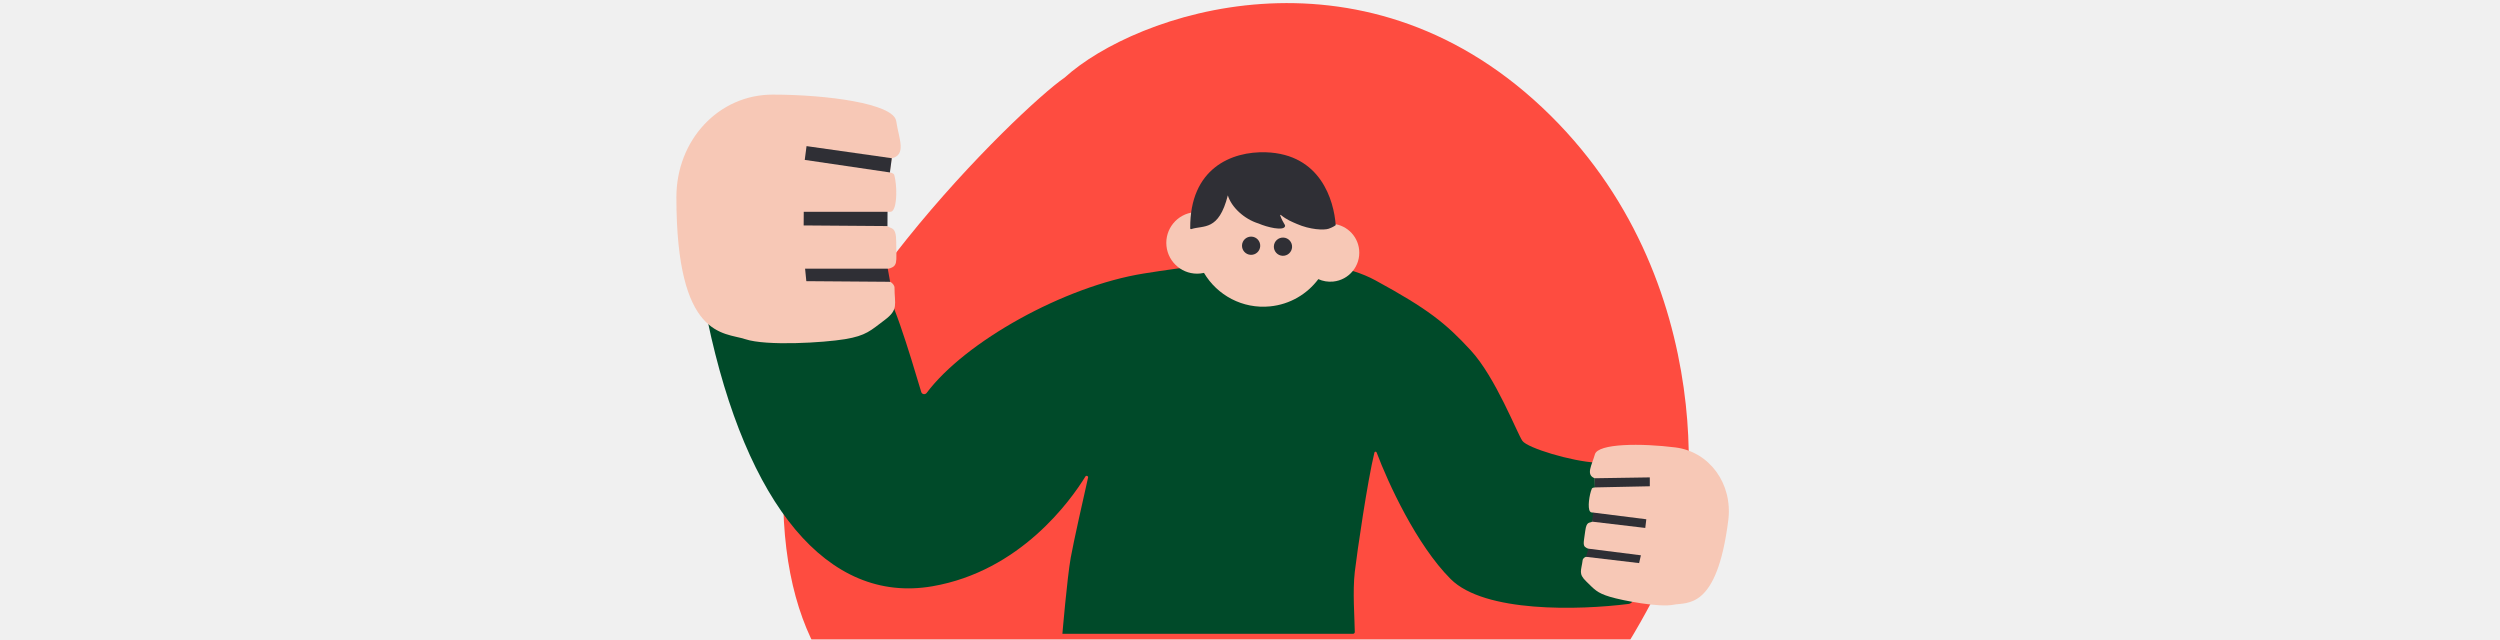
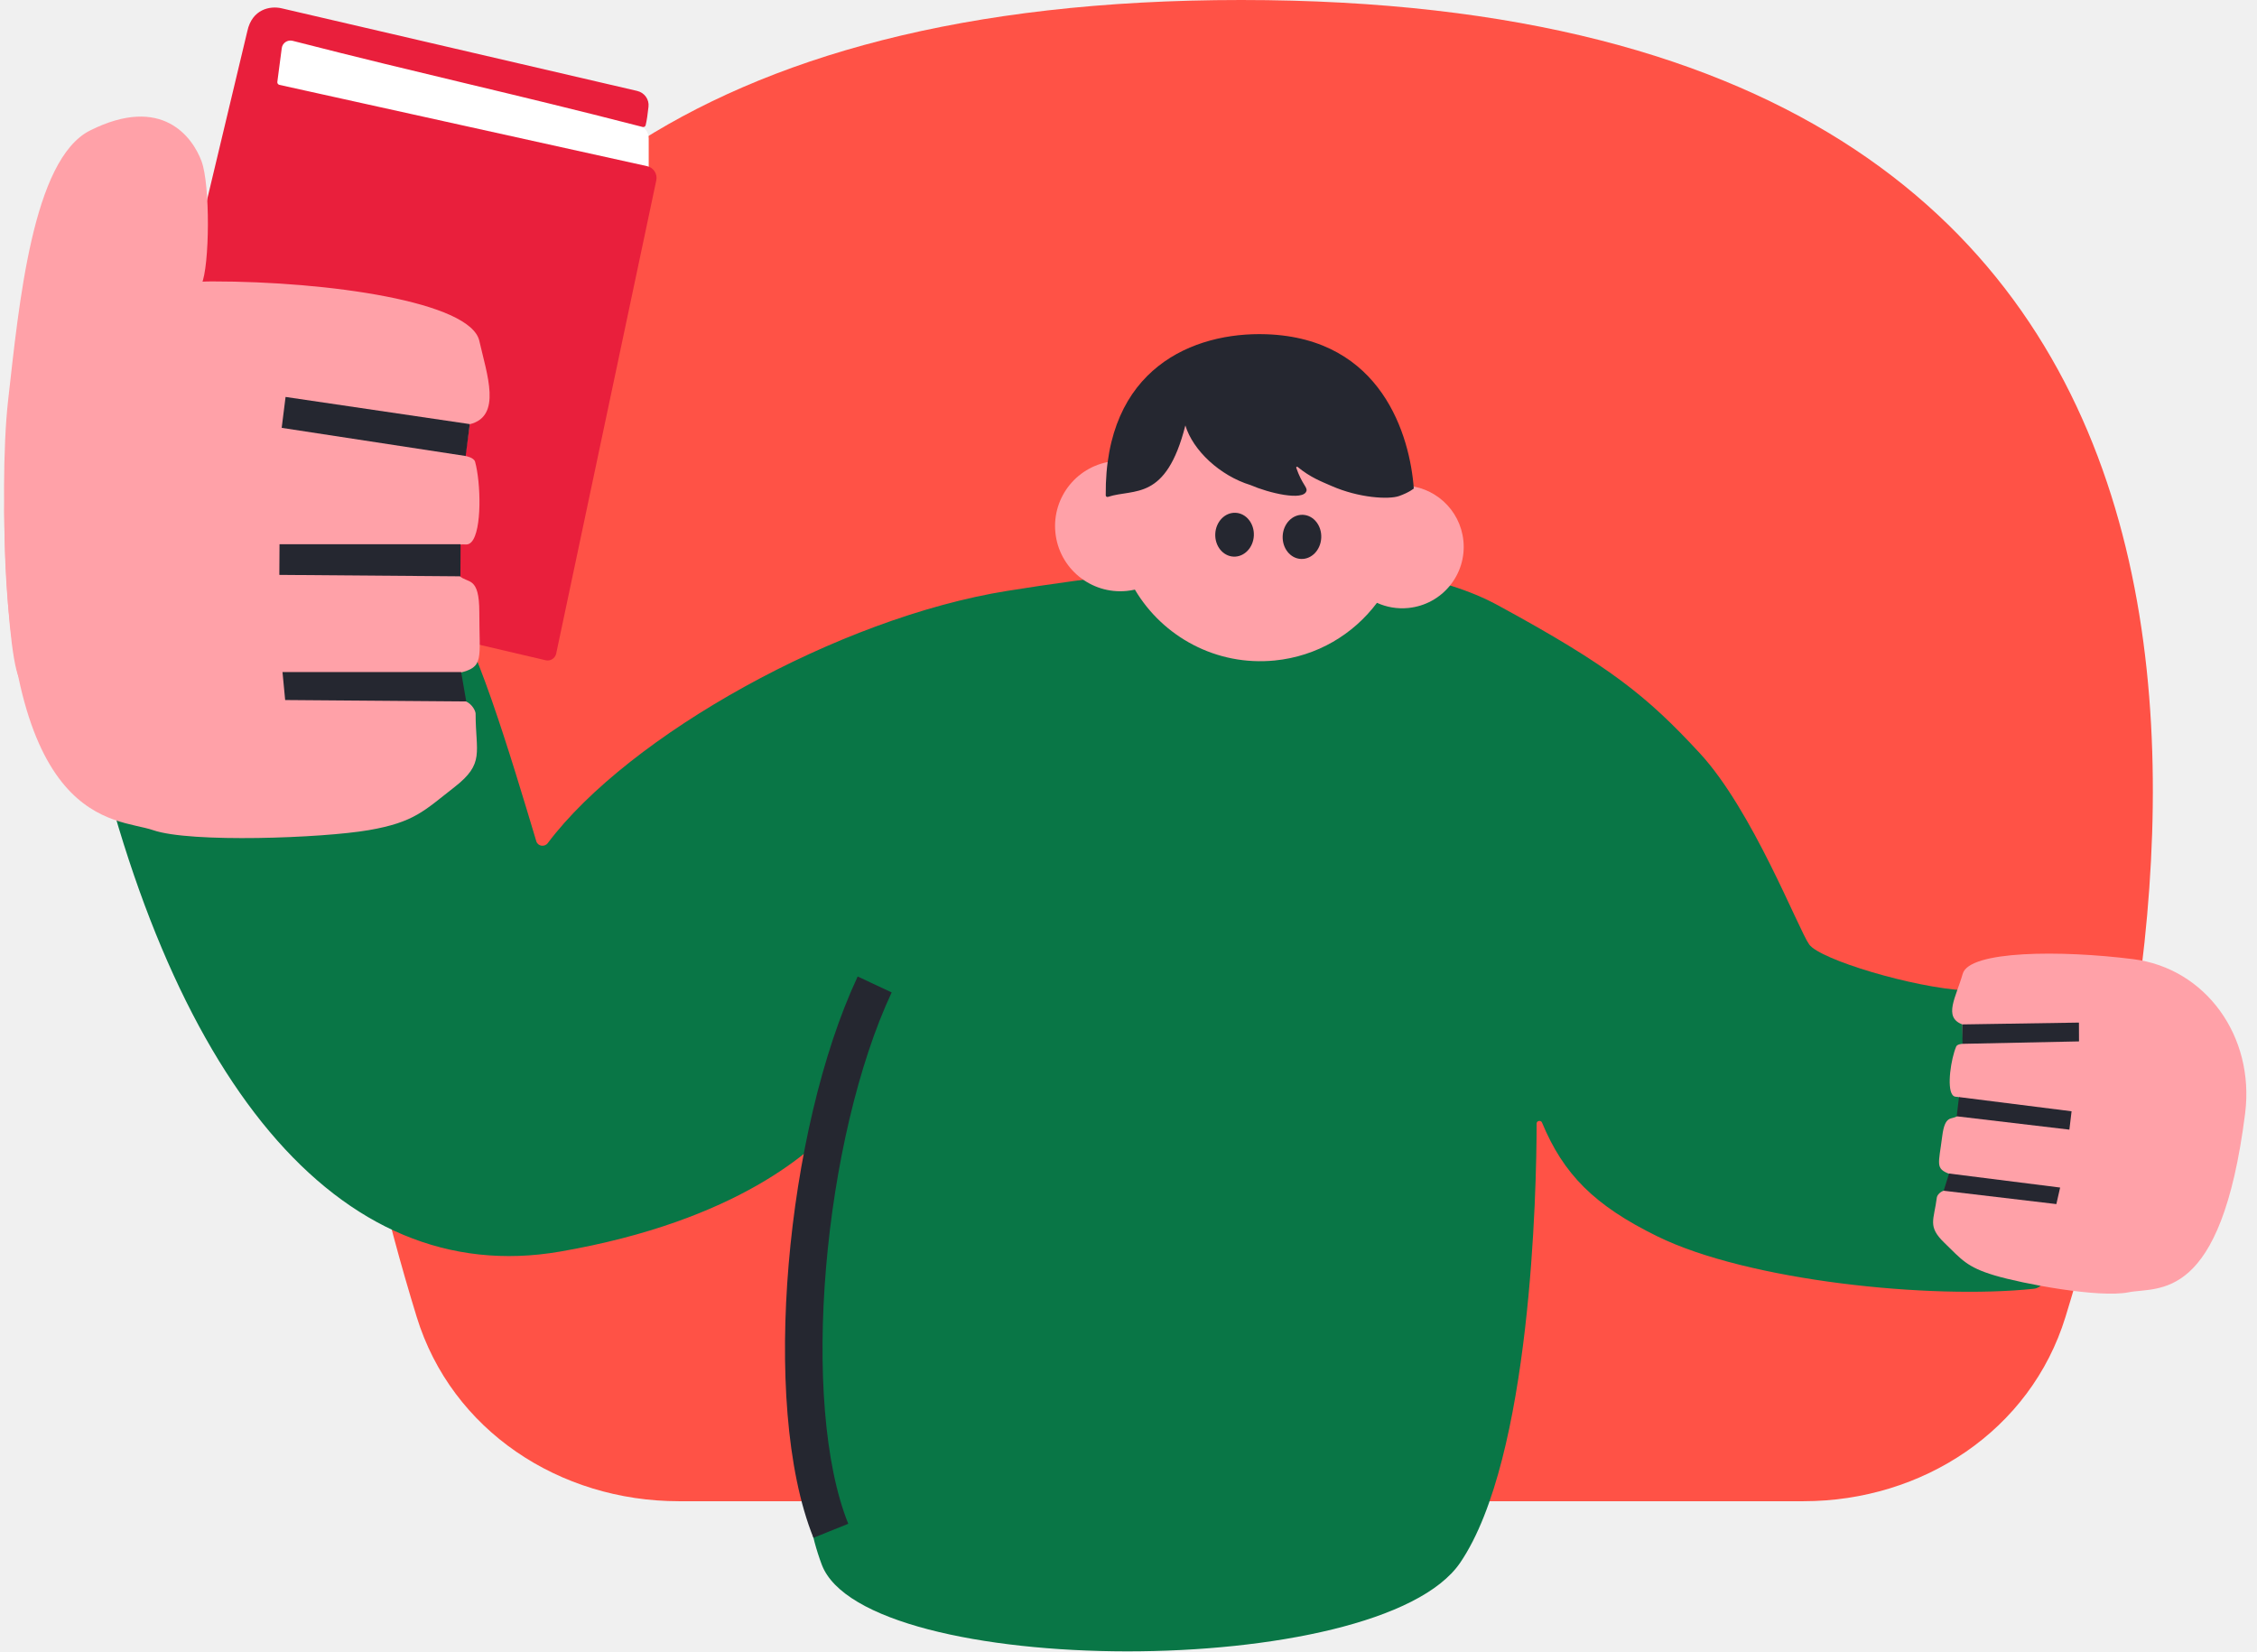
- <svg xmlns="http://www.w3.org/2000/svg" width="391" height="100" viewBox="0 0 391 100" fill="none">
-   <g clip-path="url(#clip0_131_9245)">
-     <path d="M241.172 16.785C212.611 -10.057 177.587 2.076 166.517 12.131C159.417 17.006 122.477 52.938 122.479 77.069C122.481 126.825 166.517 122.393 204.451 128.554C242.386 134.714 258.234 92.91 261.573 88.07C264.911 83.23 269.733 43.628 241.172 16.785Z" fill="#FE4C40" />
-     <path d="M178.88 42.777C166.426 44.772 150.931 53.452 144.932 61.45C144.698 61.763 144.197 61.688 144.085 61.313C142.273 55.27 139.282 45.186 137.446 43.839C135.636 42.512 120.675 45.806 112.006 47.963C111.052 48.2 110.457 49.155 110.659 50.117C116.728 79.035 129.466 94.518 145.819 91.694C159.589 89.316 167.45 78.278 169.773 74.502C169.887 74.316 170.227 74.456 170.179 74.668C169.485 77.726 167.894 84.795 167.46 87.232C166.9 90.377 166.159 99.125 166.159 99.125H171.739H211.613C211.767 99.125 211.892 99.002 211.89 98.848C211.862 96.626 211.53 92.498 211.892 89.418C212.252 86.347 213.881 75.184 214.959 70.778C215.002 70.602 215.242 70.593 215.305 70.763C217.07 75.473 221.531 85.208 226.882 90.559C232.185 95.862 246.976 95.434 254.692 94.457C255.268 94.384 255.62 93.803 255.436 93.253C254.523 90.534 252.15 83.335 251.848 81.092C251.473 78.306 252.356 72.503 249.625 72.356C245.804 72.151 238.91 70.08 238.106 68.955C237.303 67.83 233.928 59.023 230.019 54.788C226.109 50.553 223.382 48.349 215.104 43.84C206.826 39.332 191.747 40.716 178.88 42.777Z" fill="#004A29" />
-     <path fill-rule="evenodd" clip-rule="evenodd" d="M206.187 43.656C204.441 45.989 201.76 47.608 198.633 47.918C194.33 48.345 190.368 46.173 188.304 42.681C188.108 42.725 187.908 42.758 187.703 42.778C185.056 43.041 182.697 41.107 182.434 38.459C182.172 35.812 184.106 33.453 186.753 33.191C187.038 33.163 187.319 33.16 187.595 33.181C189.048 29.594 192.393 26.915 196.511 26.506C202.028 25.96 206.984 29.683 208.098 34.987C210.387 35.005 212.341 36.747 212.571 39.076C212.818 41.569 210.998 43.79 208.505 44.037C207.682 44.119 206.889 43.975 206.187 43.656Z" fill="#F7C8B6" />
-     <path d="M192.033 30.553C190.6 36.198 188.249 35.194 186.313 35.831C186.235 35.857 186.151 35.798 186.15 35.715C186.064 26.321 192.633 23.635 198.001 23.817C206.558 24.108 208.626 31.354 208.905 35.212C208.905 35.212 208.584 35.495 207.824 35.767C207.063 36.038 204.857 35.915 202.829 35.024C202.042 34.678 201.296 34.409 200.319 33.616C200.272 33.578 200.205 33.624 200.224 33.681C200.648 34.914 201.059 35.111 200.976 35.394C200.753 36.157 198.186 35.544 196.853 34.961C194.585 34.267 192.592 32.401 192.033 30.553Z" fill="#2F2F35" />
-     <circle cx="195.674" cy="38.432" r="1.426" transform="rotate(2.6545 195.674 38.4324)" fill="#2F2F35" />
-     <circle cx="200.656" cy="38.581" r="1.426" transform="rotate(2.6545 200.656 38.5808)" fill="#2F2F35" />
-     <path d="M105.787 30.849C105.787 21.874 112.417 14.797 120.839 14.797C129.261 14.797 139.755 16.178 140.169 18.939C140.583 21.701 141.821 24.199 139.474 24.752L139.147 26.961C139.147 26.961 139.775 27.061 139.862 27.366C140.283 28.835 140.365 32.153 139.605 32.956C139.308 33.27 139.061 33.047 138.736 33.163C138.368 33.294 138.639 35.104 138.736 35.324C139.335 35.876 140.169 35.303 140.169 37.856C140.169 41.154 140.531 41.667 138.736 42.081C137.591 42.346 138.273 43.666 139.182 44.06C139.696 44.284 139.899 44.775 139.899 44.922C139.899 47.632 140.583 48.385 138.374 50.042C136.165 51.699 135.474 52.493 132.161 53.045C128.847 53.597 119.871 54.15 116.558 53.045C113.244 51.94 105.787 53.045 105.787 30.849Z" fill="#F7C8B6" />
-     <path fill-rule="evenodd" clip-rule="evenodd" d="M126.143 22.853L139.476 24.746L139.18 26.97L125.862 25.008L126.143 22.853Z" fill="#2F2F35" />
-     <path fill-rule="evenodd" clip-rule="evenodd" d="M125.706 33.121L138.812 33.121L138.798 35.357L125.692 35.258L125.706 33.121Z" fill="#2F2F35" />
-     <path fill-rule="evenodd" clip-rule="evenodd" d="M125.916 42.023H138.846L139.215 44.074L126.109 43.974L125.916 42.023Z" fill="#2F2F35" />
-     <path d="M270.303 81.368C271.021 75.674 267.382 70.653 262.038 69.979C256.695 69.305 249.926 69.341 249.442 71.059C248.958 72.778 247.973 74.264 249.418 74.803L249.449 76.231C249.449 76.231 249.042 76.244 248.962 76.431C248.578 77.329 248.26 79.428 248.678 79.997C248.841 80.221 249.016 80.099 249.213 80.198C249.436 80.311 249.119 81.438 249.04 81.57C248.616 81.872 248.132 81.442 247.928 83.061C247.664 85.154 247.393 85.45 248.499 85.857C249.205 86.116 248.666 86.9 248.058 87.077C247.713 87.177 247.545 87.473 247.533 87.566C247.316 89.286 246.822 89.709 248.091 90.937C249.36 92.165 249.735 92.724 251.793 93.339C253.852 93.955 259.502 95.024 261.693 94.588C263.884 94.153 268.526 95.451 270.303 81.368Z" fill="#F7C8B6" />
-     <path fill-rule="evenodd" clip-rule="evenodd" d="M258.028 74.663L249.416 74.797L249.426 76.232L258.033 76.053L258.028 74.663Z" fill="#2F2F35" />
-     <path fill-rule="evenodd" clip-rule="evenodd" d="M257.483 81.214L249.168 80.165L248.998 81.585L257.321 82.57L257.483 81.214Z" fill="#2F2F35" />
-     <path fill-rule="evenodd" clip-rule="evenodd" d="M256.636 86.848L248.432 85.813L248.034 87.084L256.357 88.07L256.636 86.848Z" fill="#2F2F35" />
-   </g>
-   <defs>
-     <clipPath id="clip0_131_9245">
-       <rect width="390" height="100" fill="white" transform="matrix(-1 0 0 1 390.588 0)" />
-     </clipPath>
-   </defs>
+ <svg xmlns="http://www.w3.org/2000/svg" width="164" height="120" viewBox="0 0 164 120" fill="none">
+   <path d="M90.181 0C170.707 0 159.046 66.56 150.083 95.699C147.54 103.968 139.687 109.091 131.035 109.091H49.327C40.675 109.091 32.822 103.968 30.279 95.699C21.316 66.56 9.655 0 90.181 0Z" fill="#FF5246" />
+   <path d="M46.413 9.1L20.211 1.938L18.508 6.927L47.137 12.952L47.137 10.049C47.137 9.605 46.84 9.217 46.413 9.1Z" fill="white" />
+   <path d="M8.932 40.129L17.972 2.263C18.318 0.66 19.63 0.405 20.473 0.606L46.296 6.607C46.822 6.728 47.181 7.215 47.122 7.751C47.07 8.23 46.998 8.779 46.913 9.104C46.888 9.2 46.787 9.249 46.691 9.225C36.834 6.686 30.979 5.458 21.264 2.966C20.894 2.871 20.523 3.12 20.473 3.498L20.152 5.95C20.139 6.051 20.205 6.145 20.305 6.168L47.021 12.075C47.489 12.178 47.786 12.639 47.687 13.108L40.415 47.493C40.341 47.841 39.996 48.061 39.649 47.98L9.404 40.898C9.06 40.818 8.848 40.472 8.932 40.129Z" fill="#E91F3C" />
+   <path d="M73.198 42.937C60.947 44.895 45.704 53.416 39.802 61.267C39.571 61.574 39.079 61.5 38.969 61.132C37.186 55.2 34.244 45.301 32.438 43.979C30.657 42.677 15.939 45.91 7.411 48.028C6.472 48.261 5.887 49.197 6.086 50.142C12.056 78.528 24.587 93.726 40.675 90.954C53.644 88.72 59.19 83.514 60.945 81.432C61.078 81.274 61.419 81.43 61.377 81.631C61.033 83.252 60.387 86.351 59.996 88.538C59.446 91.625 56.578 105.38 59.711 113.697C62.844 122.014 100.206 122.238 106.106 113.552C111.258 105.965 111.652 86.487 111.656 81.641C111.656 81.436 111.967 81.381 112.045 81.571C113.603 85.325 115.836 87.59 120.42 89.84C127.037 93.089 140.307 94.439 147.776 93.654C148.344 93.595 148.692 93.025 148.51 92.485C147.612 89.816 145.278 82.749 144.981 80.547C144.612 77.813 145.48 72.116 142.794 71.972C139.035 71.771 132.253 69.737 131.462 68.633C130.672 67.529 127.352 58.884 123.506 54.727C119.66 50.569 116.977 48.406 108.834 43.98C100.69 39.555 85.857 40.914 73.198 42.937Z" fill="#097646" />
+   <path fill-rule="evenodd" clip-rule="evenodd" d="M57.307 91.866C57.944 84.35 59.697 76.569 62.321 70.961L64.791 72.117C62.346 77.343 60.644 84.784 60.024 92.096C59.402 99.44 59.893 106.4 61.637 110.73L59.107 111.749C57.124 106.823 56.673 99.35 57.307 91.866Z" fill="#252730" />
+   <path fill-rule="evenodd" clip-rule="evenodd" d="M100.054 43.806C98.336 46.1 95.699 47.692 92.624 47.997C88.391 48.416 84.494 46.281 82.464 42.846C82.271 42.89 82.073 42.922 81.871 42.942C79.266 43.2 76.945 41.298 76.687 38.694C76.429 36.089 78.331 33.769 80.936 33.511C81.216 33.483 81.493 33.48 81.765 33.5C83.194 29.971 86.485 27.334 90.537 26.933C95.965 26.395 100.841 30.059 101.936 35.278C104.187 35.297 106.108 37.01 106.335 39.3C106.578 41.753 104.787 43.938 102.334 44.181C101.525 44.261 100.744 44.12 100.054 43.806Z" fill="#FFA1A8" />
+   <path d="M86.132 30.915C84.722 36.469 82.41 35.482 80.506 36.108C80.428 36.133 80.346 36.075 80.346 35.993C80.26 26.753 86.723 24.11 92.003 24.289C100.422 24.575 102.456 31.703 102.73 35.499C102.73 35.499 102.415 35.777 101.667 36.044C100.918 36.311 98.748 36.19 96.754 35.314C95.978 34.973 95.245 34.709 94.284 33.929C94.238 33.892 94.171 33.937 94.19 33.993C94.608 35.206 95.012 35.399 94.93 35.678C94.71 36.428 92.186 35.825 90.874 35.252C88.643 34.569 86.682 32.733 86.132 30.915Z" fill="#252730" />
+   <path d="M91.108 38.922C91.067 39.801 90.406 40.485 89.632 40.449C88.859 40.413 88.264 39.671 88.305 38.791C88.346 37.912 89.006 37.228 89.78 37.264C90.554 37.3 91.148 38.042 91.108 38.922Z" fill="#252730" />
+   <path d="M96.005 39.079C95.965 39.965 95.304 40.654 94.53 40.618C93.756 40.582 93.162 39.835 93.203 38.949C93.244 38.064 93.905 37.375 94.679 37.411C95.453 37.447 96.047 38.194 96.005 39.079Z" fill="#252730" />
+   <path d="M0.312 37.185C0.312 27.828 6.968 20.449 15.423 20.449C23.878 20.449 34.187 21.931 34.829 24.768C35.386 27.227 36.488 30.252 34.132 30.828L33.803 33.131C33.803 33.131 34.433 33.235 34.521 33.554C34.944 35.085 35.026 38.544 34.263 39.381C33.965 39.709 33.717 39.477 33.391 39.597C33.021 39.734 33.293 41.621 33.391 41.85C33.992 42.426 34.829 41.828 34.829 44.49C34.829 47.929 35.193 48.464 33.391 48.895C32.241 49.171 32.926 50.548 33.838 50.959C34.355 51.192 34.559 51.703 34.559 51.857C34.559 54.683 35.245 55.468 33.027 57.195C30.809 58.922 30.116 59.75 26.789 60.326C23.462 60.901 13.848 61.268 11.125 60.326C8.402 59.383 0.312 60.326 0.312 37.185Z" fill="#FFA1A8" />
+   <path fill-rule="evenodd" clip-rule="evenodd" d="M20.75 28.845L34.136 30.819L33.838 33.137L20.468 31.091L20.75 28.845Z" fill="#252730" />
+   <path fill-rule="evenodd" clip-rule="evenodd" d="M20.311 39.549L33.468 39.549L33.454 41.88L20.297 41.776L20.311 39.549Z" fill="#252730" />
+   <path fill-rule="evenodd" clip-rule="evenodd" d="M20.527 48.836H33.508L33.879 50.973L20.721 50.87L20.527 48.836Z" fill="#252730" />
+   <path d="M6.549 9.48C2.356 11.575 1.381 22.117 0.593 29.059C-0.194 36.002 0.698 50.987 1.76 49.346L9.042 27.576C10.406 25.638 13.941 22.229 14.64 20.674C15.238 19.344 15.286 13.427 14.64 11.704C13.994 9.982 11.791 6.86 6.549 9.48Z" fill="#FFA1A8" />
+   <path d="M163.138 80.904C163.845 75.302 160.264 70.363 155.008 69.7C149.751 69.036 143.093 69.072 142.616 70.763C142.14 72.454 141.171 73.916 142.593 74.445L142.623 75.85C142.623 75.85 142.223 75.863 142.144 76.047C141.766 76.93 141.454 78.995 141.865 79.555C142.026 79.775 142.197 79.655 142.391 79.753C142.61 79.864 142.299 80.972 142.22 81.102C141.803 81.4 141.328 80.976 141.127 82.57C140.867 84.628 140.601 84.92 141.688 85.32C142.383 85.575 141.853 86.345 141.255 86.52C140.916 86.619 140.75 86.909 140.739 87.001C140.525 88.693 140.039 89.109 141.288 90.317C142.536 91.525 142.904 92.075 144.929 92.68C146.954 93.286 152.513 94.338 154.668 93.909C156.823 93.481 161.39 94.757 163.138 80.904Z" fill="#FFA1A8" />
+   <path fill-rule="evenodd" clip-rule="evenodd" d="M151.062 74.31L142.591 74.442L142.6 75.853L151.067 75.677L151.062 74.31Z" fill="#252730" />
+   <path fill-rule="evenodd" clip-rule="evenodd" d="M150.526 80.755L142.346 79.723L142.179 81.12L150.367 82.089L150.526 80.755Z" fill="#252730" />
+   <path fill-rule="evenodd" clip-rule="evenodd" d="M149.695 86.297L141.625 85.279L141.233 86.529L149.421 87.499L149.695 86.297Z" fill="#252730" />
</svg>
